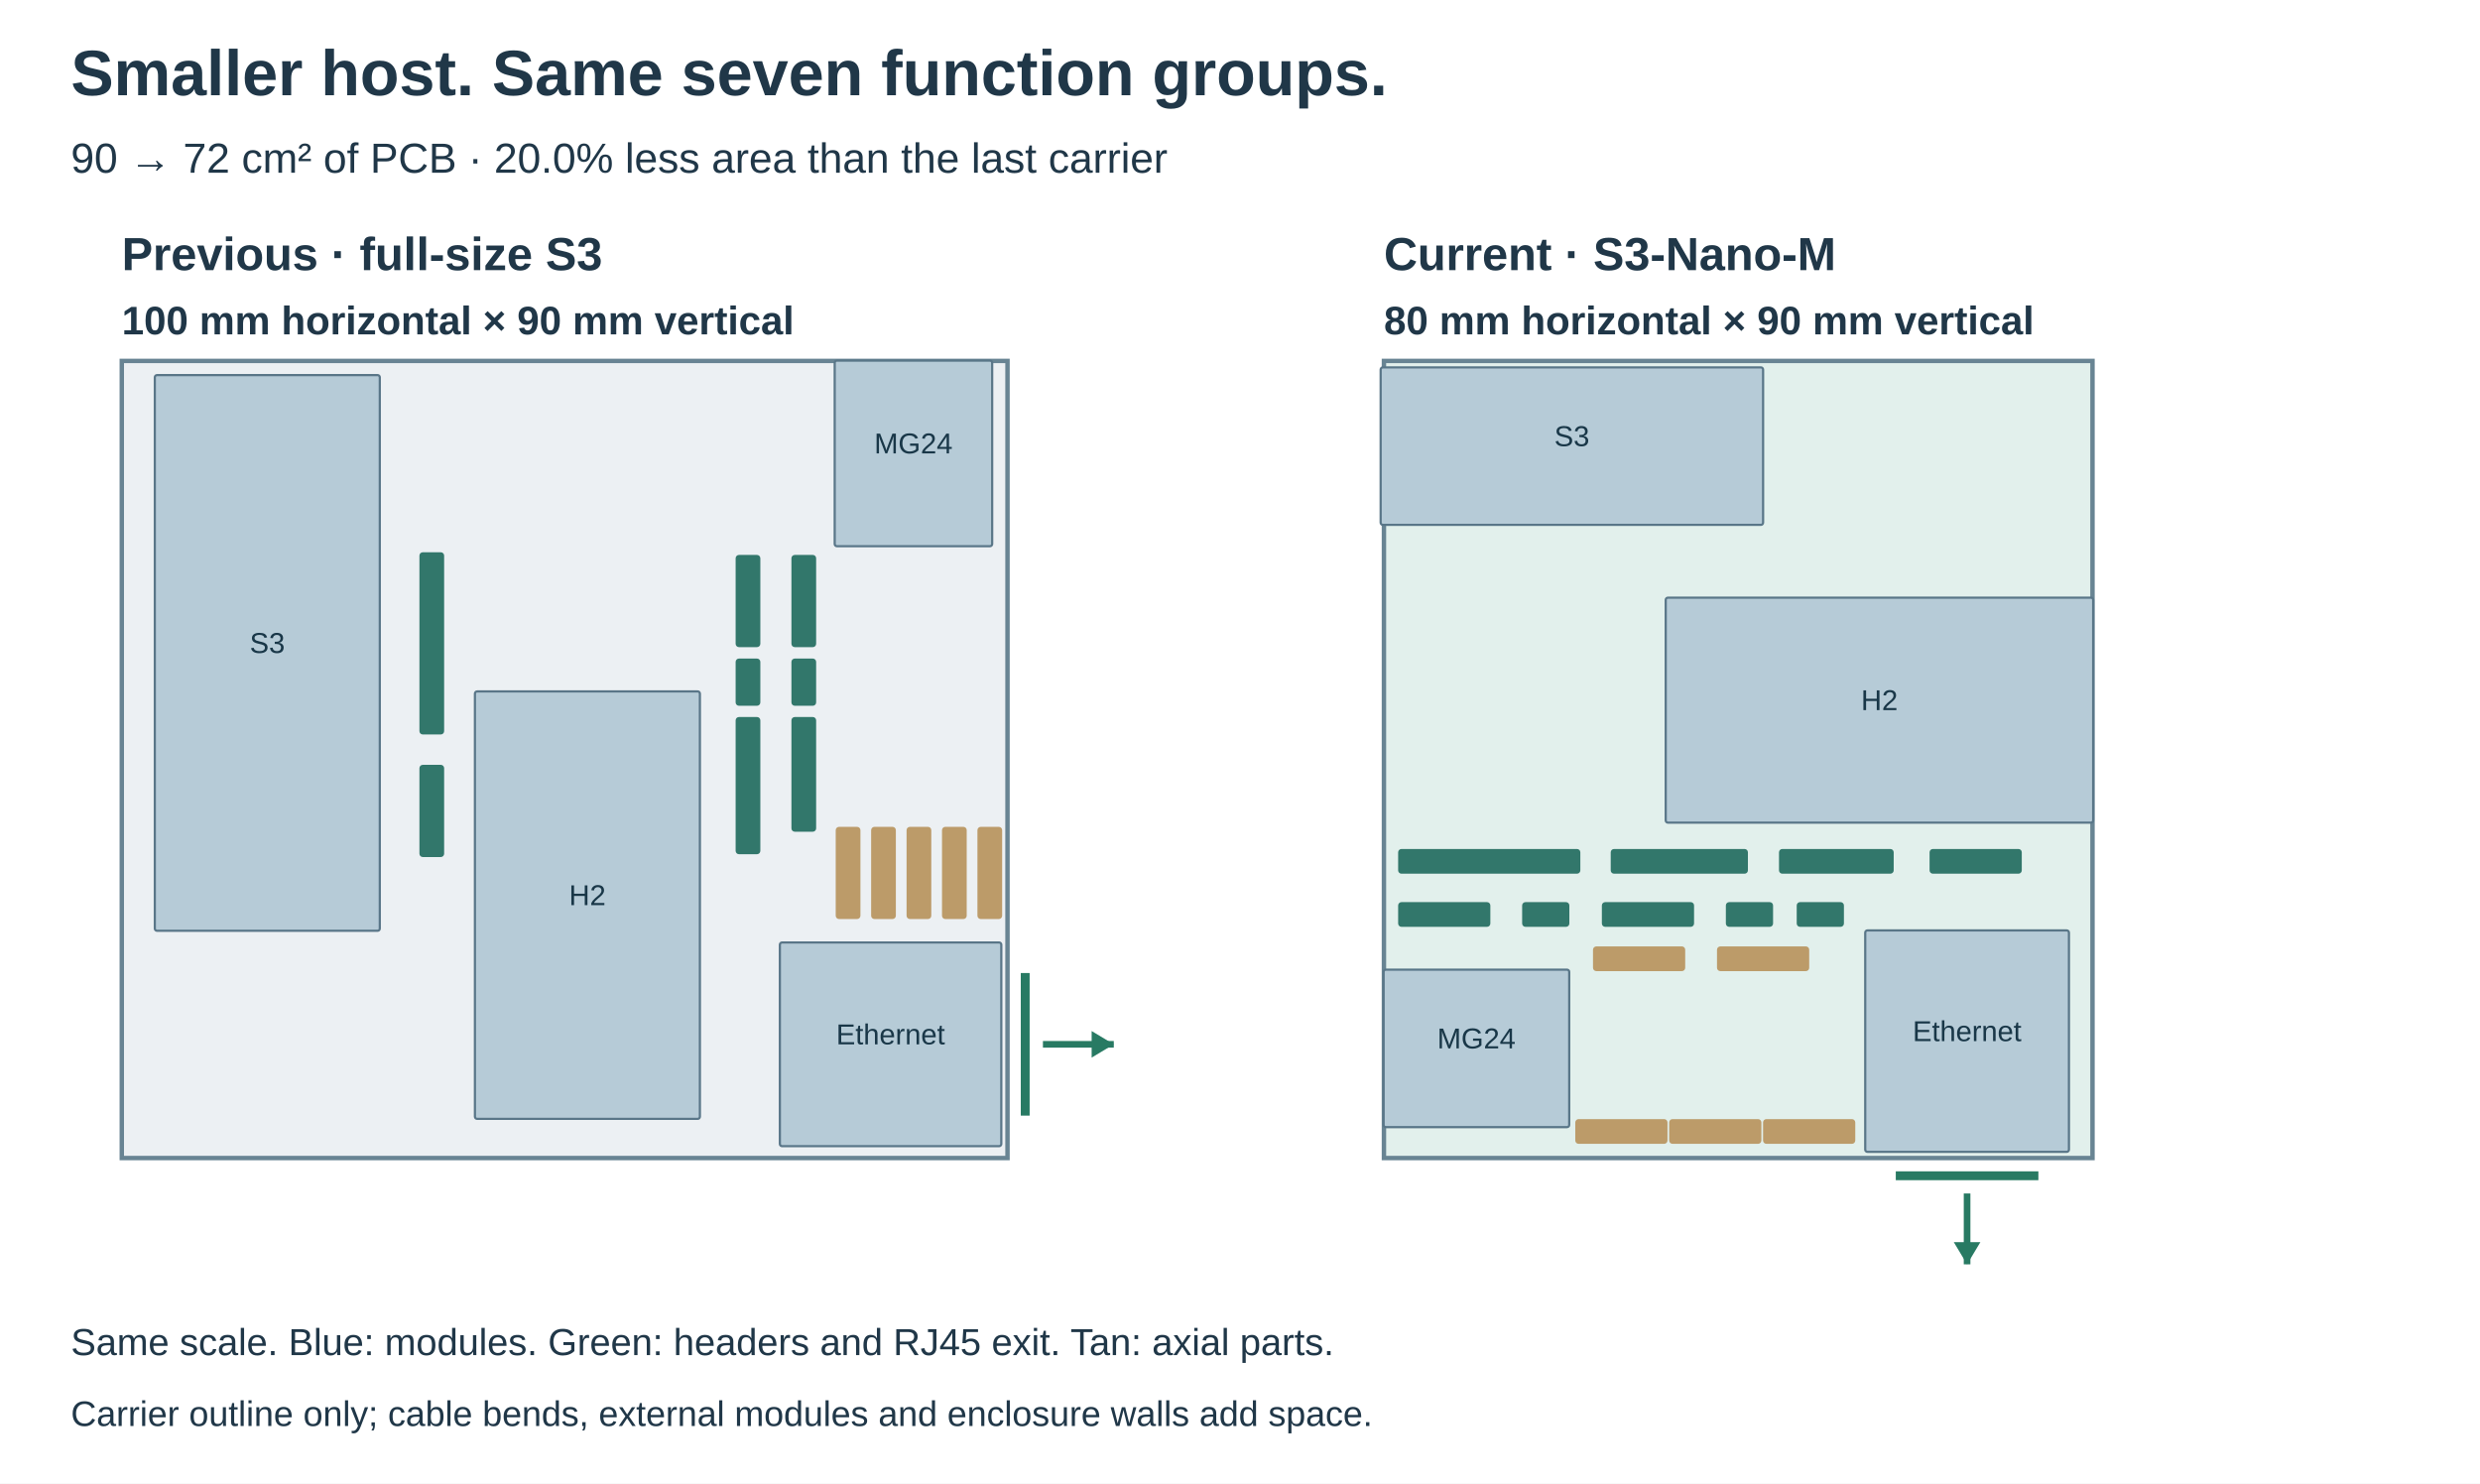
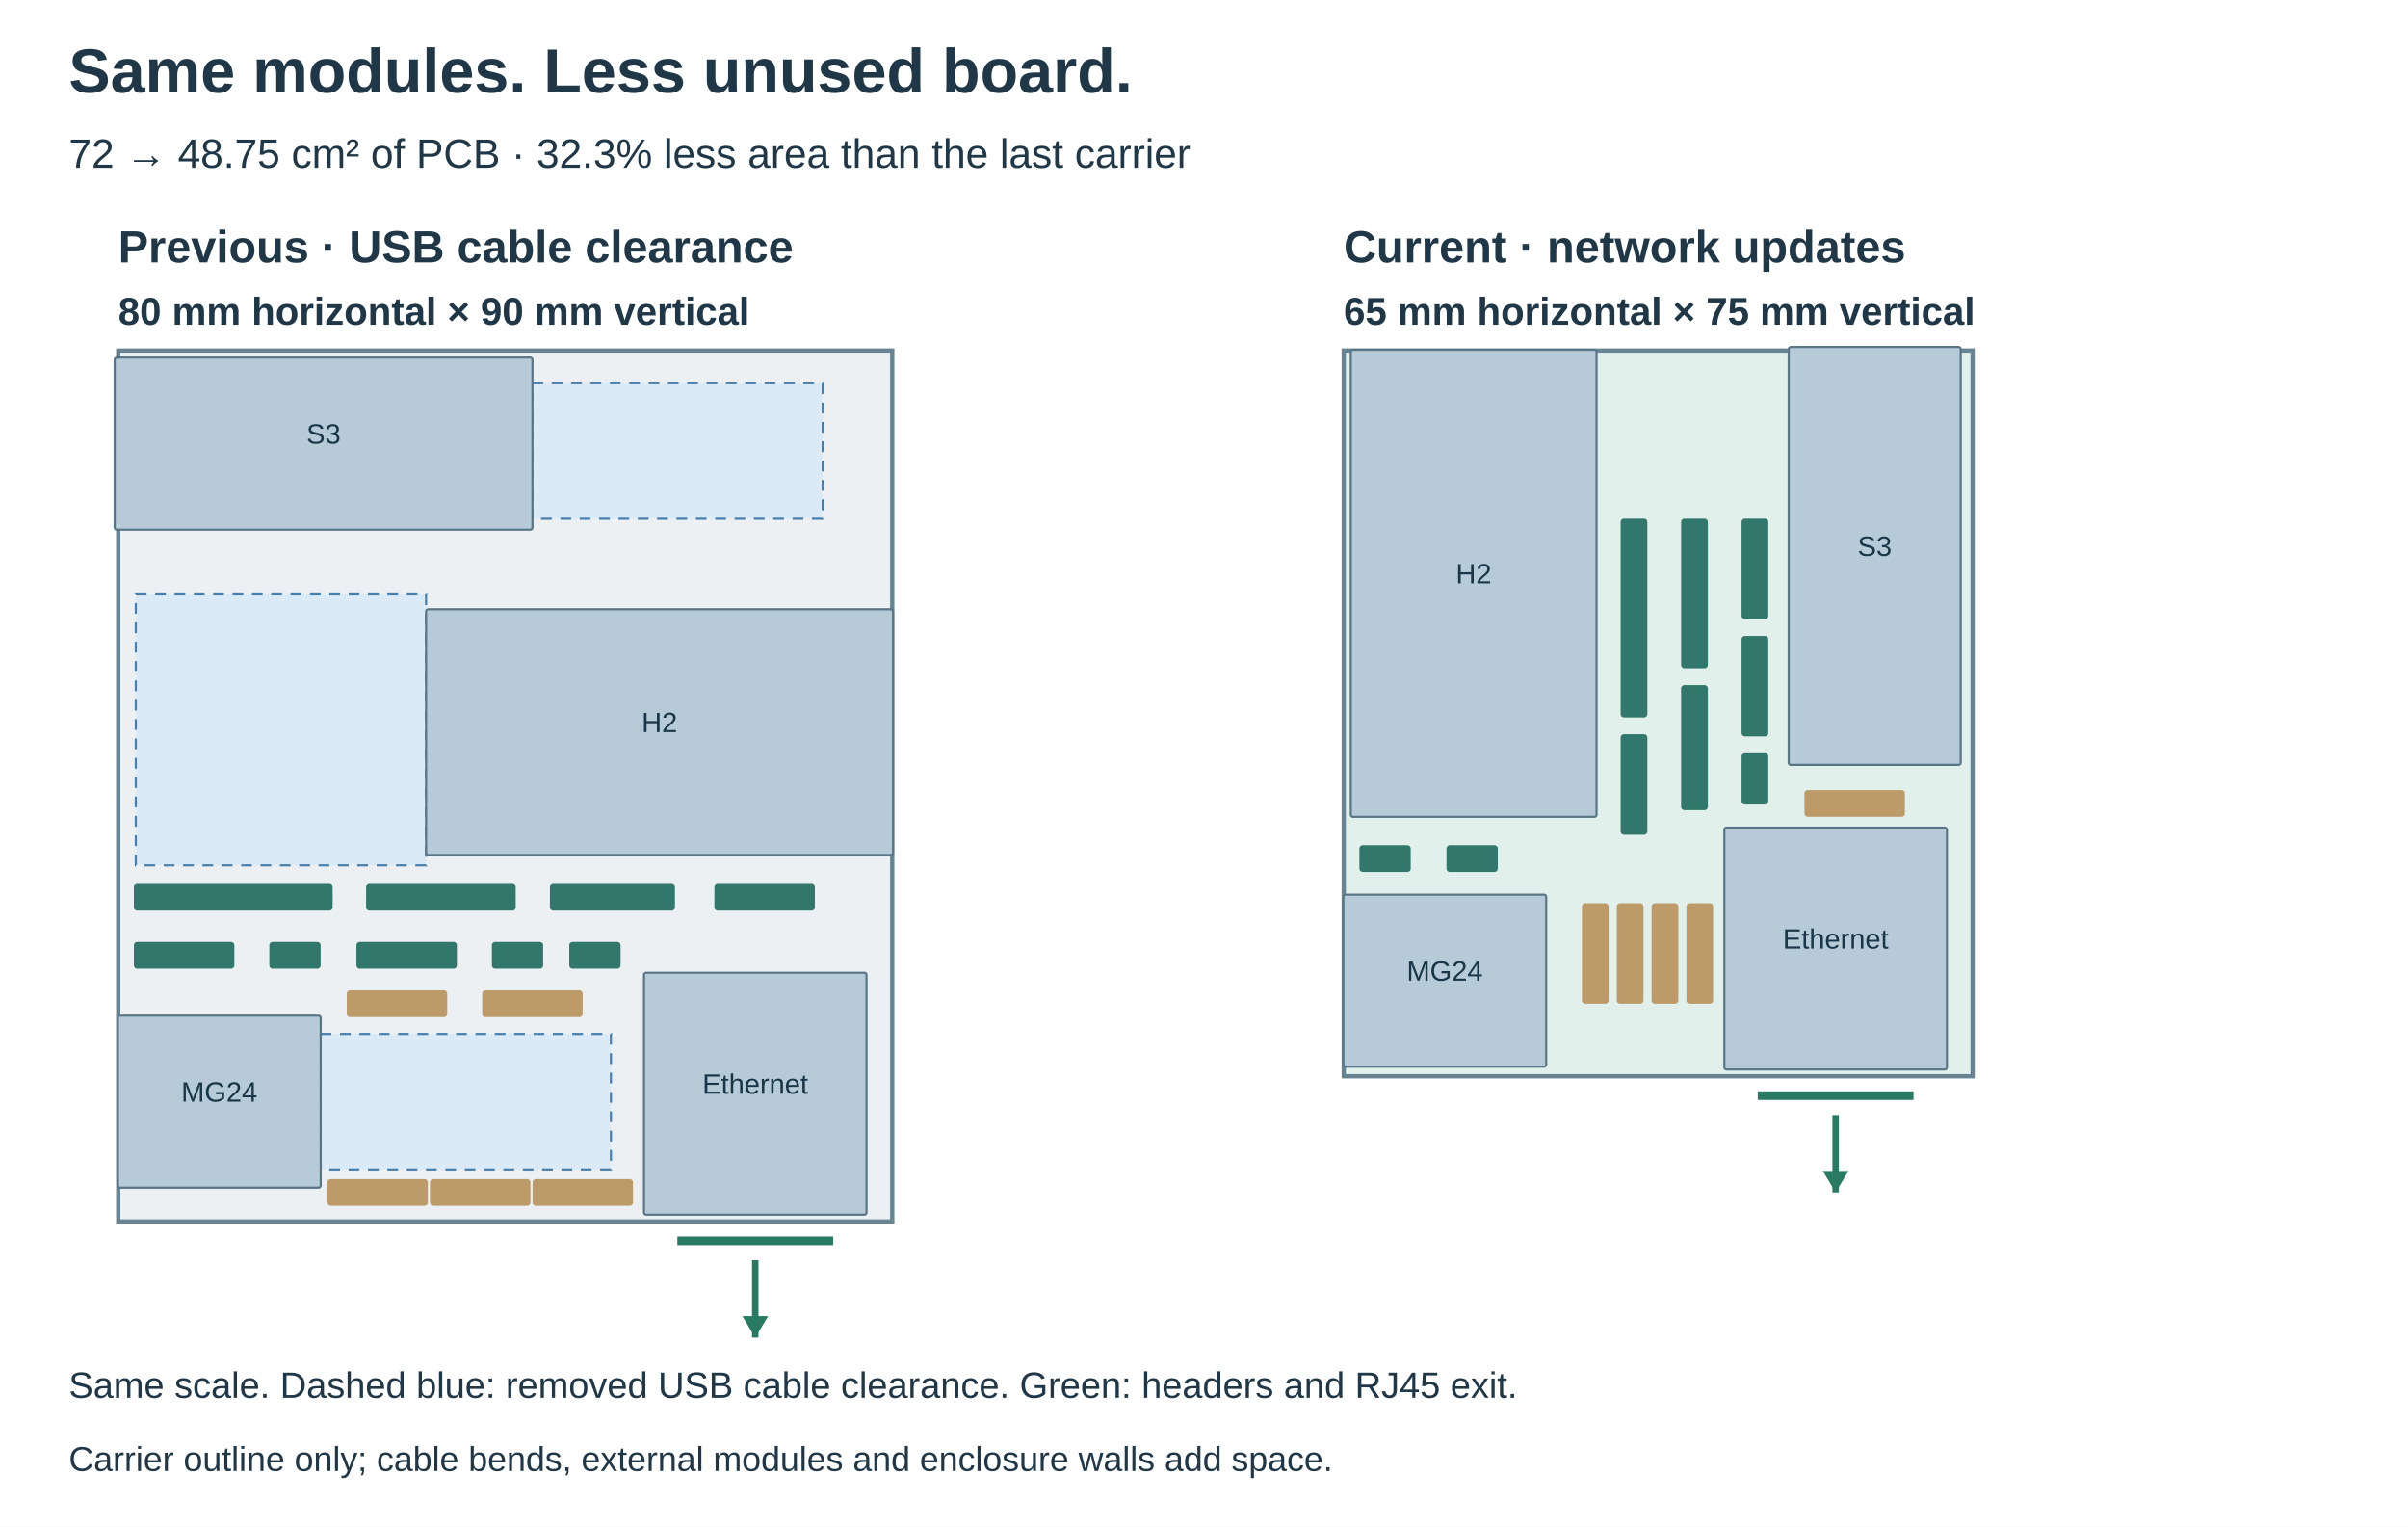
- <svg xmlns="http://www.w3.org/2000/svg" width="1120" height="670" viewBox="0 0 1120 670" role="img" aria-label="Previous full-size S3 and current Nano carrier at equal scale">
-   <rect width="1120" height="670" fill="#fff" />
+ <svg xmlns="http://www.w3.org/2000/svg" width="1120" height="710" viewBox="0 0 1120 710" role="img" aria-label="Previous USB-service carrier and current compact carrier at equal scale">
+   <rect width="1120" height="710" fill="#fff" />
  <g font-family="Arial,sans-serif">
-     <text x="32" y="43" font-size="29" fill="#203748" font-weight="700">Smaller host. Same seven function groups.</text>
-     <text x="32" y="78" font-size="19" fill="#203748" font-weight="400">90 → 72 cm² of PCB · 20.0% less area than the last carrier</text>
-     <text x="55" y="122" font-size="21" fill="#203748" font-weight="700">Previous · full-size S3</text>
-     <rect x="55" y="163" width="400" height="360" fill="#ecf0f3" stroke="#688493" stroke-width="2" />
-     <rect x="69.92" y="169.40" width="101.60" height="250.96" rx="1" fill="#b6cbd7" stroke="#597688" />
-     <text x="120.72" y="294.88" text-anchor="middle" font-size="13" fill="#193748">S3</text>
-     <rect x="214.48" y="312.26" width="101.60" height="193.04" rx="1" fill="#b6cbd7" stroke="#597688" />
-     <text x="265.28" y="408.78" text-anchor="middle" font-size="13" fill="#193748">H2</text>
-     <rect x="376.96" y="162.86" width="71.12" height="83.82" rx="1" fill="#b6cbd7" stroke="#597688" />
-     <text x="412.52" y="204.77" text-anchor="middle" font-size="13" fill="#193748">MG24</text>
-     <rect x="352.20" y="425.64" width="100.00" height="92.00" rx="1" fill="#b6cbd7" stroke="#597688" />
-     <text x="402.20" y="471.64" text-anchor="middle" font-size="13" fill="#193748">Ethernet</text>
-     <rect x="332.72" y="297.92" width="10.16" height="20.32" rx="1" fill="#32776b" stroke="#32776b" />
-     <rect x="357.92" y="251.12" width="10.16" height="40.64" rx="1" fill="#32776b" stroke="#32776b" />
-     <rect x="332.72" y="324.32" width="10.16" height="60.96" rx="1" fill="#32776b" stroke="#32776b" />
-     <rect x="357.92" y="324.32" width="10.16" height="50.80" rx="1" fill="#32776b" stroke="#32776b" />
-     <rect x="189.92" y="249.92" width="10.16" height="81.28" rx="1" fill="#32776b" stroke="#32776b" />
-     <rect x="332.72" y="251.12" width="10.16" height="40.64" rx="1" fill="#32776b" stroke="#32776b" />
-     <rect x="189.92" y="345.92" width="10.16" height="40.64" rx="1" fill="#32776b" stroke="#32776b" />
-     <rect x="377.92" y="373.92" width="10.16" height="40.64" rx="1" fill="#bc9b69" stroke="#bc9b69" />
-     <rect x="393.92" y="373.92" width="10.16" height="40.64" rx="1" fill="#bc9b69" stroke="#bc9b69" />
-     <rect x="409.92" y="373.92" width="10.16" height="40.64" rx="1" fill="#bc9b69" stroke="#bc9b69" />
-     <rect x="425.92" y="373.92" width="10.16" height="40.64" rx="1" fill="#bc9b69" stroke="#bc9b69" />
-     <rect x="441.92" y="373.92" width="10.16" height="40.64" rx="1" fill="#bc9b69" stroke="#bc9b69" />
-     <rect x="357.92" y="297.92" width="10.16" height="20.32" rx="1" fill="#32776b" stroke="#32776b" />
-     <line x1="463.0" y1="439.44" x2="463.0" y2="503.84" stroke="#287a63" stroke-width="4" />
-     <line x1="471.0" y1="471.64" x2="503.0" y2="471.64" stroke="#287a63" stroke-width="3" />
-     <polygon points="503.0,471.64 493.0,477.64 493.0,465.64" fill="#287a63" />
-     <text x="55" y="151" font-size="18" fill="#203748" font-weight="700">100 mm horizontal × 90 mm vertical</text>
-     <text x="625" y="122" font-size="21" fill="#203748" font-weight="700">Current · S3-Nano-M</text>
-     <rect x="625" y="163" width="320" height="360" fill="#e2f0ec" stroke="#688493" stroke-width="2" />
-     <rect x="623.52" y="165.92" width="172.72" height="71.12" rx="1" fill="#b6cbd7" stroke="#597688" />
-     <text x="709.88" y="201.48" text-anchor="middle" font-size="13" fill="#193748">S3</text>
-     <rect x="752.26" y="269.92" width="193.04" height="101.60" rx="1" fill="#b6cbd7" stroke="#597688" />
-     <text x="848.78" y="320.72" text-anchor="middle" font-size="13" fill="#193748">H2</text>
-     <rect x="624.86" y="437.92" width="83.82" height="71.12" rx="1" fill="#b6cbd7" stroke="#597688" />
-     <text x="666.77" y="473.48" text-anchor="middle" font-size="13" fill="#193748">MG24</text>
-     <rect x="842.36" y="420.20" width="92.00" height="100.00" rx="1" fill="#b6cbd7" stroke="#597688" />
-     <text x="888.36" y="470.20" text-anchor="middle" font-size="13" fill="#193748">Ethernet</text>
-     <rect x="687.92" y="407.92" width="20.32" height="10.16" rx="1" fill="#32776b" stroke="#32776b" />
-     <rect x="631.92" y="407.92" width="40.64" height="10.16" rx="1" fill="#32776b" stroke="#32776b" />
-     <rect x="727.92" y="383.92" width="60.96" height="10.16" rx="1" fill="#32776b" stroke="#32776b" />
-     <rect x="803.92" y="383.92" width="50.80" height="10.16" rx="1" fill="#32776b" stroke="#32776b" />
-     <rect x="631.92" y="383.92" width="81.28" height="10.16" rx="1" fill="#32776b" stroke="#32776b" />
-     <rect x="723.92" y="407.92" width="40.64" height="10.16" rx="1" fill="#32776b" stroke="#32776b" />
-     <rect x="871.92" y="383.92" width="40.64" height="10.16" rx="1" fill="#32776b" stroke="#32776b" />
-     <rect x="711.92" y="505.92" width="40.64" height="10.16" rx="1" fill="#bc9b69" stroke="#bc9b69" />
-     <rect x="754.32" y="505.92" width="40.64" height="10.16" rx="1" fill="#bc9b69" stroke="#bc9b69" />
-     <rect x="796.72" y="505.92" width="40.64" height="10.16" rx="1" fill="#bc9b69" stroke="#bc9b69" />
-     <rect x="719.92" y="427.92" width="40.64" height="10.16" rx="1" fill="#bc9b69" stroke="#bc9b69" />
-     <rect x="775.92" y="427.92" width="40.64" height="10.16" rx="1" fill="#bc9b69" stroke="#bc9b69" />
-     <rect x="779.92" y="407.92" width="20.32" height="10.16" rx="1" fill="#32776b" stroke="#32776b" />
-     <rect x="811.92" y="407.92" width="20.32" height="10.16" rx="1" fill="#32776b" stroke="#32776b" />
-     <line x1="920.56" y1="531.0" x2="856.16" y2="531.0" stroke="#287a63" stroke-width="4" />
-     <line x1="888.36" y1="539.0" x2="888.36" y2="571.0" stroke="#287a63" stroke-width="3" />
-     <polygon points="888.36,571.0 882.36,561.0 894.36,561.0" fill="#287a63" />
-     <text x="625" y="151" font-size="18" fill="#203748" font-weight="700">80 mm horizontal × 90 mm vertical</text>
-     <text x="32" y="612" font-size="17" fill="#203748" font-weight="400">Same scale. Blue: modules. Green: headers and RJ45 exit. Tan: axial parts.</text>
-     <text x="32" y="644" font-size="16" fill="#203748" font-weight="400">Carrier outline only; cable bends, external modules and enclosure walls add space.</text>
+     <text x="32" y="43" font-size="29" fill="#203748" font-weight="700">Same modules. Less unused board.</text>
+     <text x="32" y="78" font-size="19" fill="#203748" font-weight="400">72 → 48.75 cm² of PCB · 32.3% less area than the last carrier</text>
+     <text x="55" y="122" font-size="21" fill="#203748" font-weight="700">Previous · USB cable clearance</text>
+     <rect x="55" y="163" width="360.0" height="405.0" fill="#ecf0f3" stroke="#688493" stroke-width="2" />
+     <rect x="247.645" y="178.21" width="135.0" height="63.0" fill="#dbeaf7" stroke="#4780ae" stroke-dasharray="5 4" />
+     <rect x="63.168" y="276.4" width="135.0" height="126" fill="#dbeaf7" stroke="#4780ae" stroke-dasharray="5 4" />
+     <rect x="149.144" y="480.79" width="135.0" height="63.0" fill="#dbeaf7" stroke="#4780ae" stroke-dasharray="5 4" />
+     <rect x="53.34" y="166.28" width="194.31" height="80.01" rx="1" fill="#b6cbd7" stroke="#597688" />
+     <text x="150.49" y="206.29" text-anchor="middle" font-size="13" fill="#193748">S3</text>
+     <rect x="198.17" y="283.28" width="217.17" height="114.30" rx="1" fill="#b6cbd7" stroke="#597688" />
+     <text x="306.75" y="340.43" text-anchor="middle" font-size="13" fill="#193748">H2</text>
+     <rect x="54.85" y="472.29" width="94.30" height="80.01" rx="1" fill="#b6cbd7" stroke="#597688" />
+     <text x="102.00" y="512.29" text-anchor="middle" font-size="13" fill="#193748">MG24</text>
+     <rect x="299.53" y="452.35" width="103.50" height="112.50" rx="1" fill="#b6cbd7" stroke="#597688" />
+     <text x="351.28" y="508.60" text-anchor="middle" font-size="13" fill="#193748">Ethernet</text>
+     <rect x="125.78" y="438.53" width="22.86" height="11.43" rx="1" fill="#32776b" stroke="#32776b" />
+     <rect x="62.78" y="438.53" width="45.72" height="11.43" rx="1" fill="#32776b" stroke="#32776b" />
+     <rect x="170.78" y="411.53" width="68.58" height="11.43" rx="1" fill="#32776b" stroke="#32776b" />
+     <rect x="256.28" y="411.53" width="57.15" height="11.43" rx="1" fill="#32776b" stroke="#32776b" />
+     <rect x="62.78" y="411.53" width="91.44" height="11.43" rx="1" fill="#32776b" stroke="#32776b" />
+     <rect x="166.28" y="438.53" width="45.72" height="11.43" rx="1" fill="#32776b" stroke="#32776b" />
+     <rect x="332.78" y="411.53" width="45.72" height="11.43" rx="1" fill="#32776b" stroke="#32776b" />
+     <rect x="152.78" y="548.79" width="45.72" height="11.43" rx="1" fill="#bc9b69" stroke="#bc9b69" />
+     <rect x="200.48" y="548.79" width="45.72" height="11.43" rx="1" fill="#bc9b69" stroke="#bc9b69" />
+     <rect x="248.19" y="548.79" width="45.72" height="11.43" rx="1" fill="#bc9b69" stroke="#bc9b69" />
+     <rect x="161.78" y="461.04" width="45.72" height="11.43" rx="1" fill="#bc9b69" stroke="#bc9b69" />
+     <rect x="224.78" y="461.04" width="45.72" height="11.43" rx="1" fill="#bc9b69" stroke="#bc9b69" />
+     <rect x="229.28" y="438.53" width="22.86" height="11.43" rx="1" fill="#32776b" stroke="#32776b" />
+     <rect x="265.28" y="438.53" width="22.86" height="11.43" rx="1" fill="#32776b" stroke="#32776b" />
+     <line x1="387.505" y1="577.0" x2="315.055" y2="577.0" stroke="#287a63" stroke-width="4" />
+     <line x1="351.28" y1="586.0" x2="351.28" y2="622.0" stroke="#287a63" stroke-width="3" />
+     <polygon points="351.28,622.0 345.28,612.0 357.28,612.0" fill="#287a63" />
+     <text x="55" y="151" font-size="18" fill="#203748" font-weight="700">80 mm horizontal × 90 mm vertical</text>
+     <text x="625" y="122" font-size="21" fill="#203748" font-weight="700">Current · network updates</text>
+     <rect x="625" y="163" width="292.5" height="337.5" fill="#e2f0ec" stroke="#688493" stroke-width="2" />
+     <rect x="831.95" y="161.34" width="80.01" height="194.31" rx="1" fill="#b6cbd7" stroke="#597688" />
+     <text x="871.96" y="258.49" text-anchor="middle" font-size="13" fill="#193748">S3</text>
+     <rect x="628.28" y="162.66" width="114.30" height="217.17" rx="1" fill="#b6cbd7" stroke="#597688" />
+     <text x="685.43" y="271.25" text-anchor="middle" font-size="13" fill="#193748">H2</text>
+     <rect x="624.85" y="416.03" width="94.30" height="80.01" rx="1" fill="#b6cbd7" stroke="#597688" />
+     <text x="672.00" y="456.04" text-anchor="middle" font-size="13" fill="#193748">MG24</text>
+     <rect x="802.03" y="384.85" width="103.50" height="112.50" rx="1" fill="#b6cbd7" stroke="#597688" />
+     <text x="853.78" y="441.10" text-anchor="middle" font-size="13" fill="#193748">Ethernet</text>
+     <rect x="810.53" y="350.74" width="11.43" height="22.86" rx="1" fill="#32776b" stroke="#32776b" />
+     <rect x="810.53" y="296.20" width="11.43" height="45.72" rx="1" fill="#32776b" stroke="#32776b" />
+     <rect x="782.41" y="241.66" width="11.43" height="68.58" rx="1" fill="#32776b" stroke="#32776b" />
+     <rect x="782.41" y="319.06" width="11.43" height="57.15" rx="1" fill="#32776b" stroke="#32776b" />
+     <rect x="754.28" y="241.66" width="11.43" height="91.44" rx="1" fill="#32776b" stroke="#32776b" />
+     <rect x="754.28" y="341.92" width="11.43" height="45.72" rx="1" fill="#32776b" stroke="#32776b" />
+     <rect x="810.53" y="241.66" width="11.43" height="45.72" rx="1" fill="#32776b" stroke="#32776b" />
+     <rect x="736.28" y="420.53" width="11.43" height="45.72" rx="1" fill="#bc9b69" stroke="#bc9b69" />
+     <rect x="752.49" y="420.53" width="11.43" height="45.72" rx="1" fill="#bc9b69" stroke="#bc9b69" />
+     <rect x="768.68" y="420.53" width="11.43" height="45.72" rx="1" fill="#bc9b69" stroke="#bc9b69" />
+     <rect x="784.88" y="420.53" width="11.43" height="45.72" rx="1" fill="#bc9b69" stroke="#bc9b69" />
+     <rect x="839.78" y="367.88" width="45.72" height="11.43" rx="1" fill="#bc9b69" stroke="#bc9b69" />
+     <rect x="632.78" y="393.53" width="22.86" height="11.43" rx="1" fill="#32776b" stroke="#32776b" />
+     <rect x="673.28" y="393.53" width="22.86" height="11.43" rx="1" fill="#32776b" stroke="#32776b" />
+     <line x1="890.005" y1="509.5" x2="817.555" y2="509.5" stroke="#287a63" stroke-width="4" />
+     <line x1="853.78" y1="518.5" x2="853.78" y2="554.5" stroke="#287a63" stroke-width="3" />
+     <polygon points="853.78,554.5 847.78,544.5 859.78,544.5" fill="#287a63" />
+     <text x="625" y="151" font-size="18" fill="#203748" font-weight="700">65 mm horizontal × 75 mm vertical</text>
+     <text x="32" y="650" font-size="17" fill="#203748" font-weight="400">Same scale. Dashed blue: removed USB cable clearance. Green: headers and RJ45 exit.</text>
+     <text x="32" y="684" font-size="16" fill="#203748" font-weight="400">Carrier outline only; cable bends, external modules and enclosure walls add space.</text>
  </g>
</svg>
